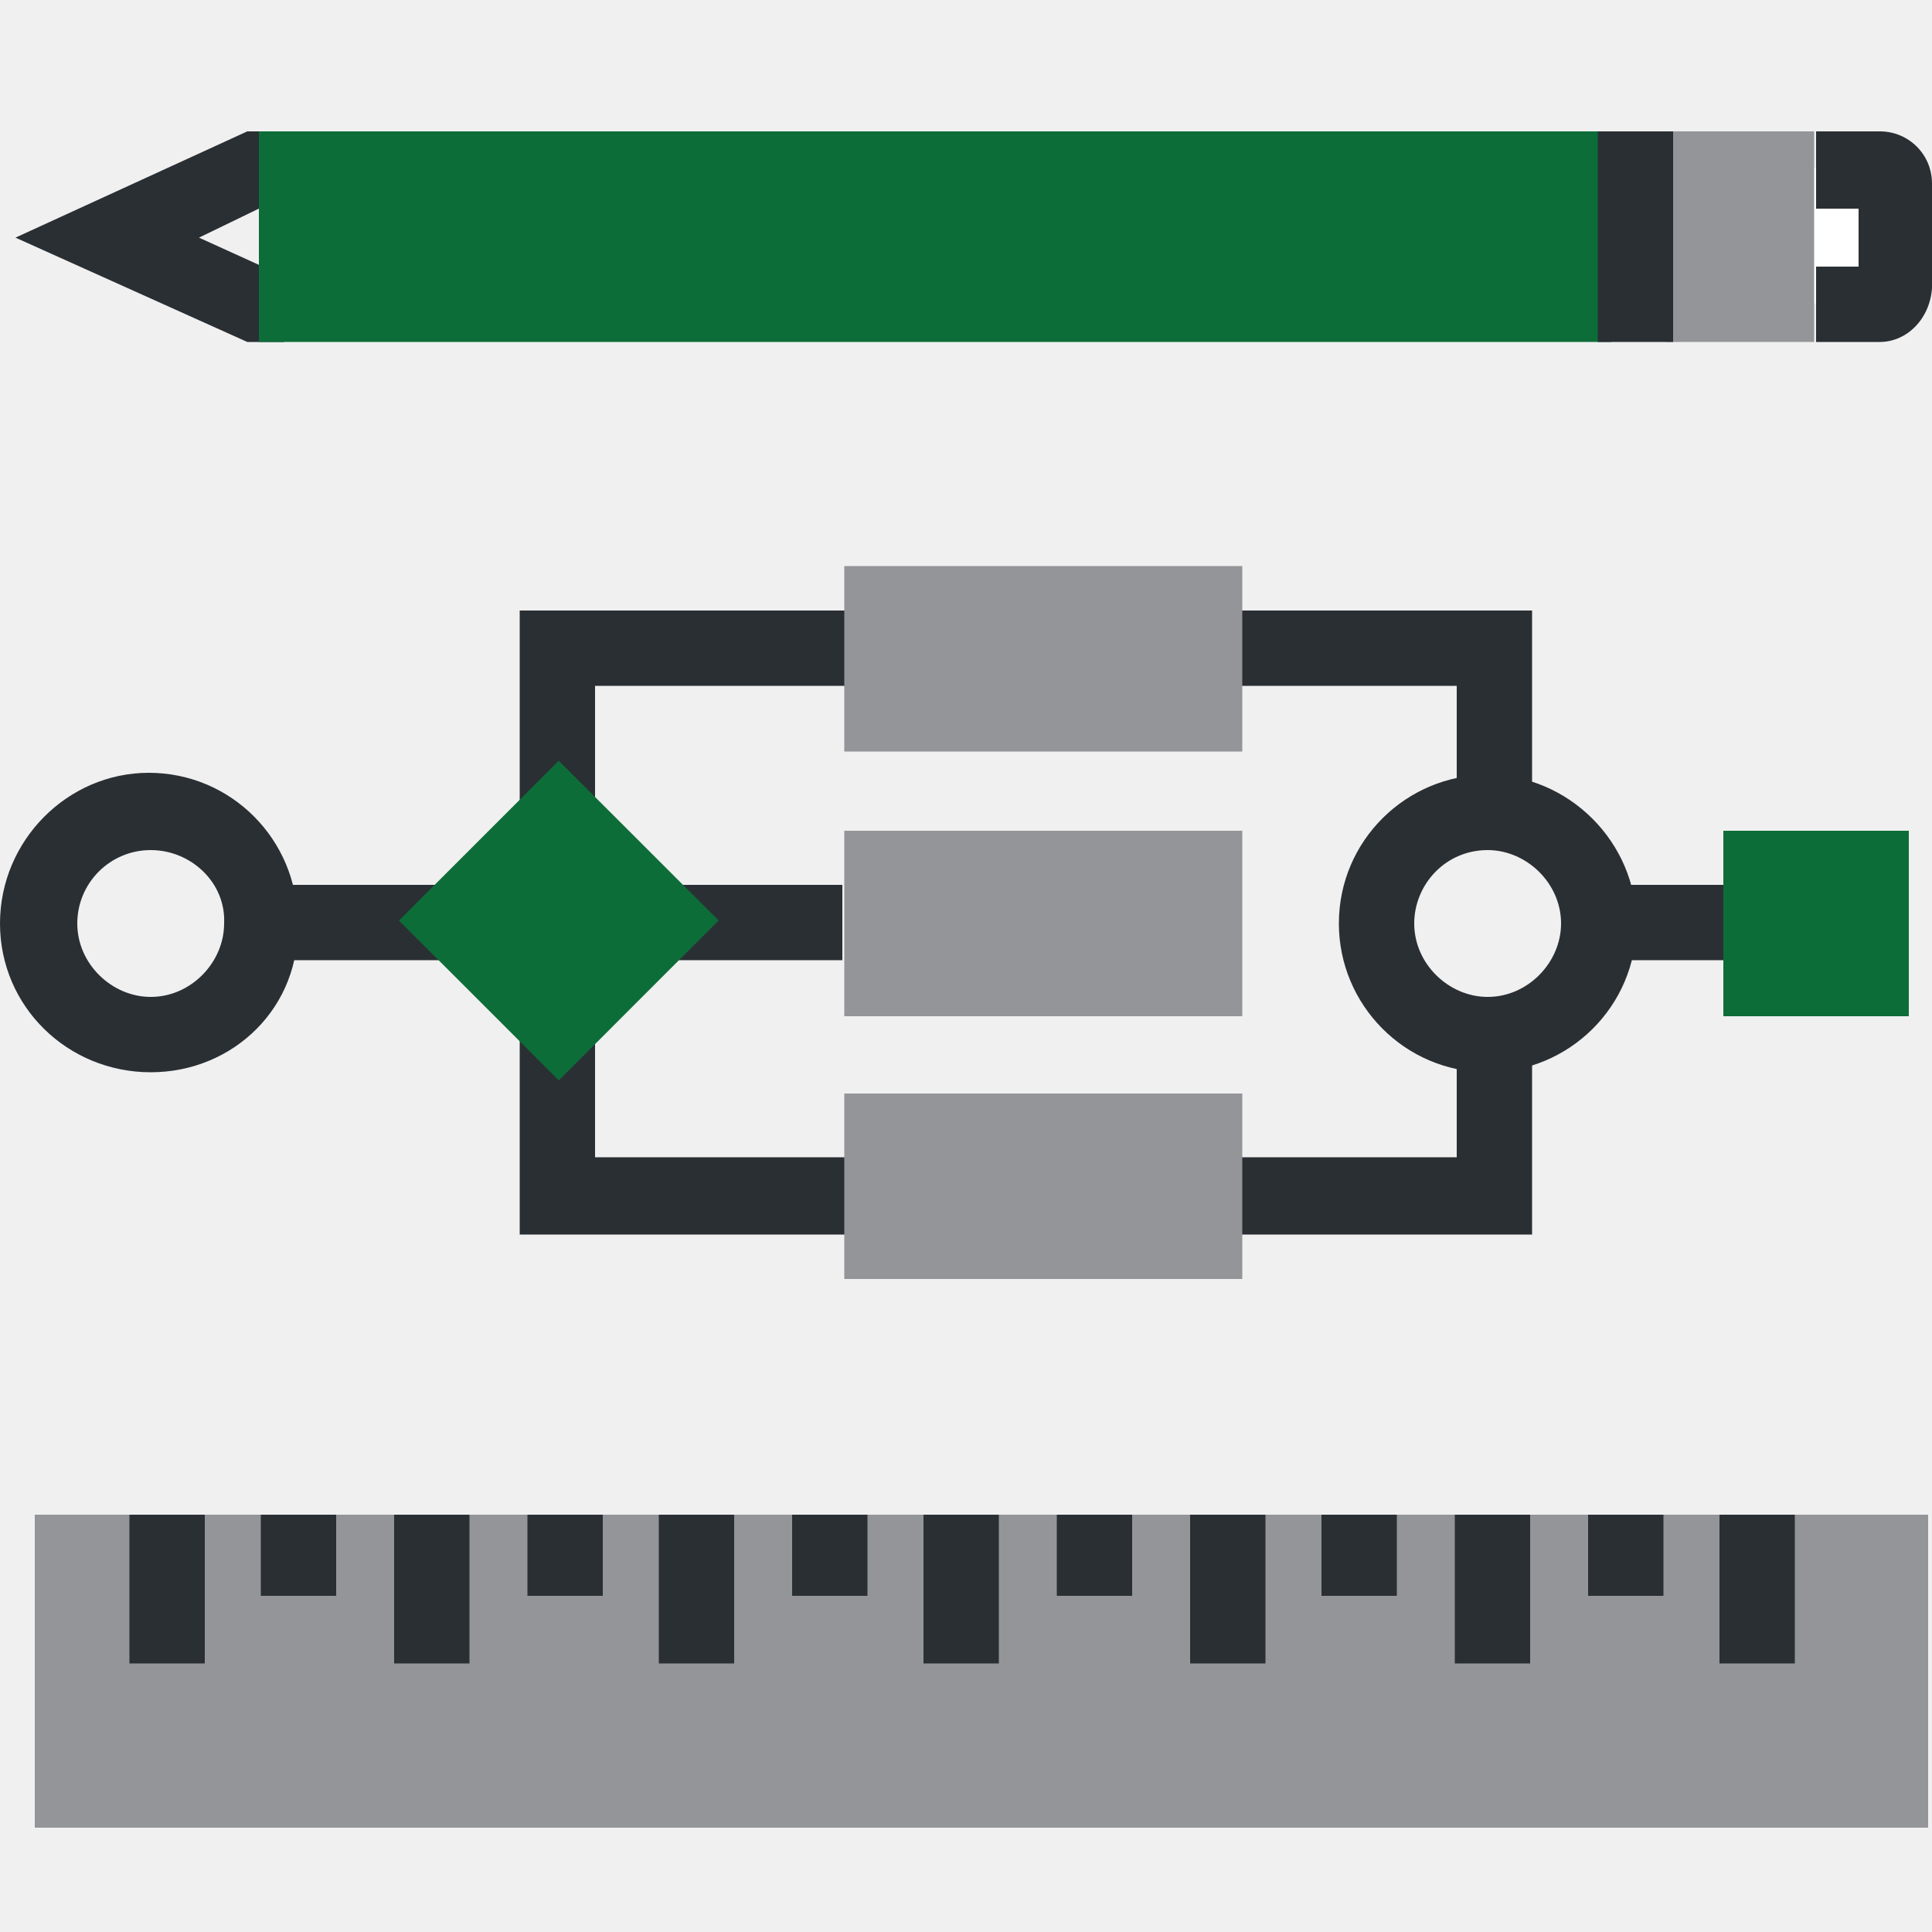
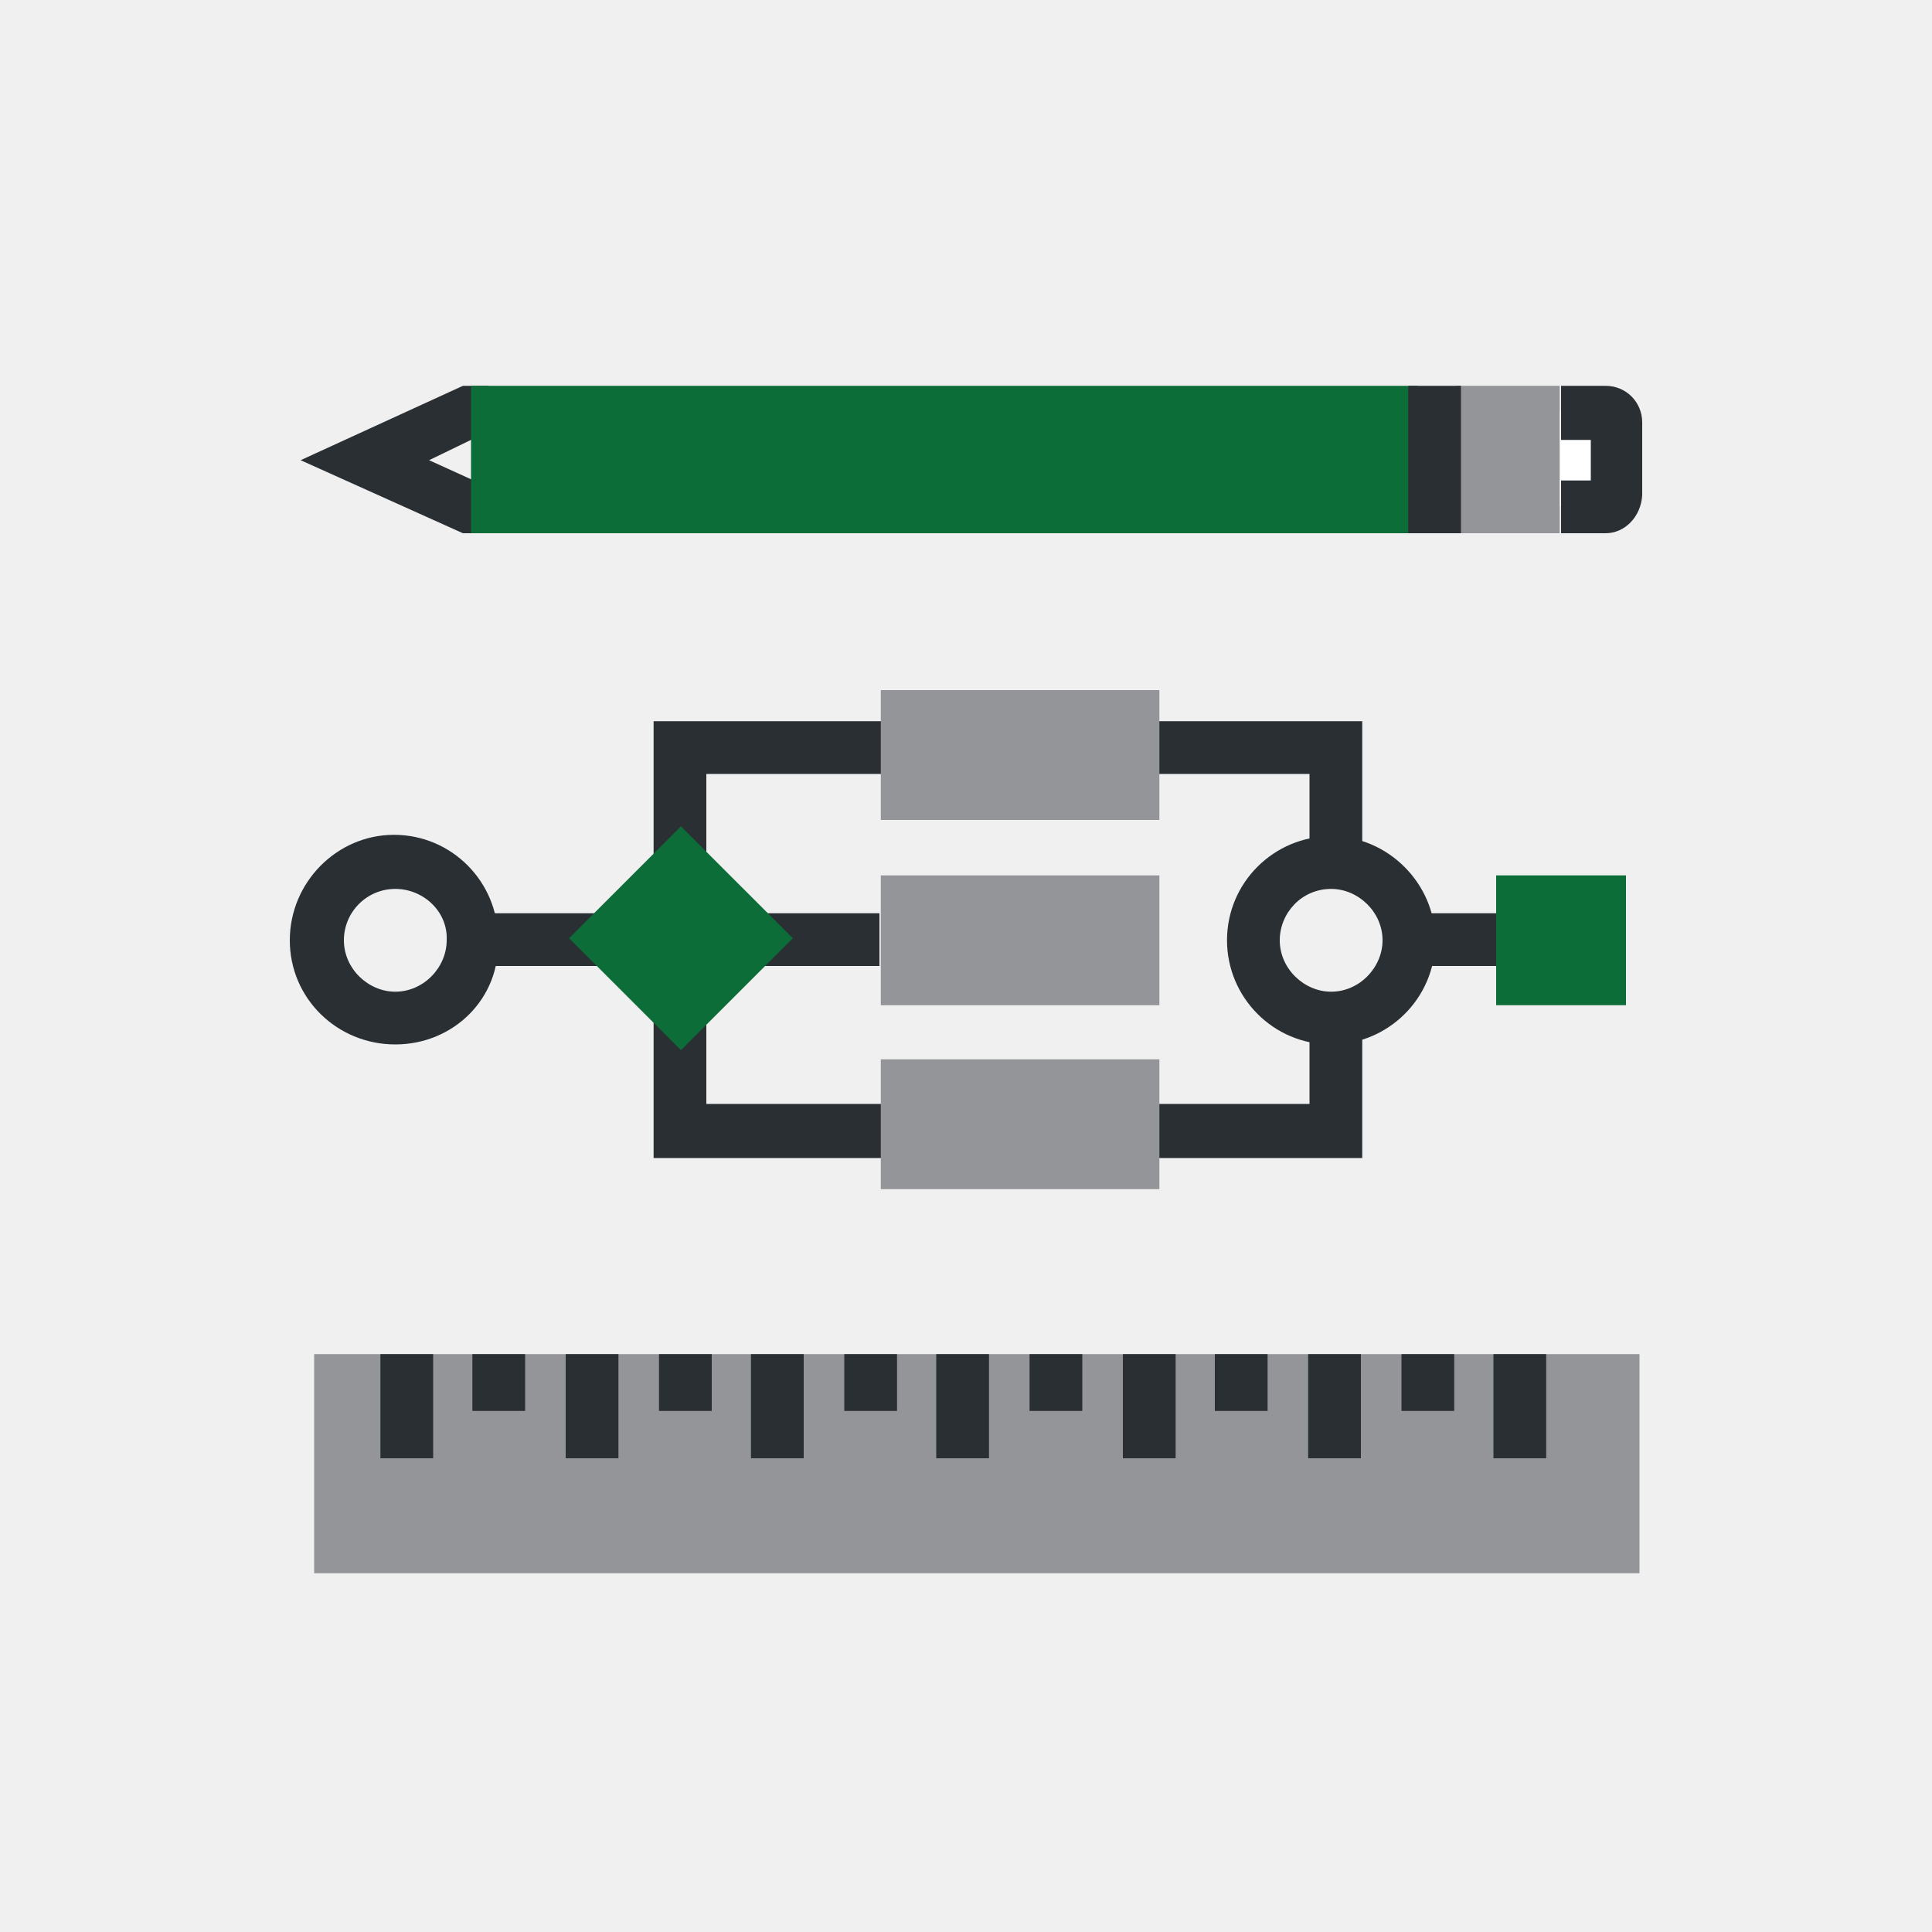
<svg xmlns="http://www.w3.org/2000/svg" width="100" height="100" viewBox="0 0 100 100">
-   <path fill="#2A2F34" d="M43.9 63.9h-17V53.4h3.9v6.5h13.1zM30.8 42.2h-3.9V31.6h17v3.9H30.8zM79.3 63.9H64v-4h11.4v-6.5h3.9zM79.3 42.2h-3.9v-6.7H64v-3.9h15.3zM13.6 45.8h10v3.9h-10zM34.5 45.8h9.1v3.9h-9.1zM83.2 45.8h6.2v3.9h-6.2z" />
-   <path fill="#2A2F34" d="M7.8 55.5c-4.3 0-7.8-3.4-7.8-7.7C0 43.5 3.5 40 7.7 40c4.3 0 7.7 3.5 7.7 7.7.2 4.4-3.3 7.8-7.6 7.8zm0-11.5C5.7 44 4 45.7 4 47.8c0 2.1 1.8 3.8 3.8 3.8 2.1 0 3.8-1.8 3.8-3.8.1-2.1-1.7-3.8-3.8-3.8zM77 55.5c-4.3 0-7.7-3.5-7.7-7.7 0-4.3 3.5-7.7 7.7-7.7s7.7 3.5 7.7 7.7c0 4.3-3.5 7.7-7.7 7.7zM77 44c-2.2 0-3.8 1.8-3.8 3.8 0 2.1 1.8 3.8 3.8 3.8 2.1 0 3.8-1.8 3.8-3.8 0-2.1-1.8-3.8-3.8-3.8z" />
-   <path fill="#939598" d="M43.7 43h20.6v9.6H43.7z" />
-   <path fill="#0D6D38" d="M89.2 43h9.6v9.6h-9.6zM28.924 55.92l-8.274-8.272 8.272-8.274 8.274 8.27z" />
-   <g fill="#939598">
-     <path d="M43.7 29.3h20.6v9.6H43.7zM43.7 56.6h20.6v9.6H43.7z" />
-   </g>
-   <path fill="#939598" d="M1.8 78.4h98v16.2h-98z" />
-   <path fill="#2A2F34" d="M6.7 78.4h3.9v7.7H6.7zM13.5 78.4h3.9v4.2h-3.9zM20.4 78.4h3.9v7.7h-3.9zM27.3 78.4h3.9v4.2h-3.9zM34.1 78.4H38v7.7h-3.9zM41 78.4h3.9v4.2H41zM47.8 78.4h3.9v7.7h-3.9zM54.7 78.4h3.9v4.2h-3.9zM61.6 78.4h3.9v7.7h-3.9zM68.4 78.4h3.9v4.2h-3.9zM75.3 78.4h3.9v7.7h-3.9zM82.2 78.4h3.9v4.2h-3.9zM89 78.4h3.9v7.7H89z" />
-   <path fill="#FFF" d="M93.8 15.7h3.3c.4 0 .8-.3.8-.8V9.5c0-.4-.3-.8-.8-.8h-3.3v7z" />
-   <path fill="#2A2F34" d="M97.3 17.7H94v-3.9h2.2v-3H94v-4h3.3c1.5 0 2.7 1.2 2.7 2.7v5.4c-.1 1.6-1.3 2.8-2.7 2.8zM14.7 17.7h-1.9l-12-5.4 12-5.5h1.9v3.9h-1.1l-3.3 1.6 3.3 1.5h1.1z" />
-   <path fill="#0D6D38" d="M13.4 6.8h70v10.9h-70z" />
-   <path fill="#939598" d="M86.2 6.8h7.7v10.9h-7.7z" />
-   <g>
-     <path fill="#2A2F34" d="M82.7 6.8h3.9v10.9h-3.9z" />
-   </g>
+   <path fill="#2A2F34" d="M45.73 59.94h-11.9v-7.35h2.73v4.55h9.17v2.8zm-9.17-15.19h-2.73v-7.42h11.9v2.73h-9.17v4.69zm33.95 15.19H59.8v-2.8h7.98v-4.55h2.73v7.35zm0-15.19h-2.73v-4.69H59.8v-2.73h10.71v7.42zm-45.99 2.52h7V50h-7v-2.73zm14.63 0h6.37V50h-6.37v-2.73zm34.09 0h4.34V50h-4.34v-2.73z" />
+   <path fill="#2A2F34" d="M20.46 54.06c-3.01 0-5.46-2.38-5.46-5.39s2.45-5.46 5.39-5.46c3.01 0 5.39 2.45 5.39 5.39.14 3.08-2.31 5.46-5.32 5.46zm0-8.05c-1.47 0-2.66 1.19-2.66 2.66s1.26 2.66 2.66 2.66c1.47 0 2.66-1.26 2.66-2.66.07-1.47-1.19-2.66-2.66-2.66zm48.44 8.05c-3.01 0-5.39-2.45-5.39-5.39 0-3.01 2.45-5.39 5.39-5.39 2.94 0 5.39 2.45 5.39 5.39 0 3.01-2.45 5.39-5.39 5.39zm0-8.05c-1.54 0-2.66 1.26-2.66 2.66 0 1.47 1.26 2.66 2.66 2.66 1.47 0 2.66-1.26 2.66-2.66 0-1.47-1.26-2.66-2.66-2.66z" />
+   <path fill="#939598" d="M45.59 45.31h14.42v6.72H45.59v-6.72z" />
+   <path fill="#0D6D38" d="M77.44 45.31h6.72v6.72h-6.72v-6.72zm-42.193 9.044l-5.792-5.79 5.79-5.792 5.793 5.79-5.79 5.792z" />
+   <path fill="#939598" d="M45.59 35.72h14.42v6.72H45.59v-6.72zm0 19.11h14.42v6.72H45.59v-6.72zM16.26 70.09h68.6v11.34h-68.6V70.09z" />
+   <path fill="#2A2F34" d="M19.69 70.09h2.73v5.39h-2.73v-5.39zm4.76 0h2.73v2.94h-2.73v-2.94zm4.83 0h2.73v5.39h-2.73v-5.39zm4.83 0h2.73v2.94h-2.73v-2.94zm4.76 0h2.73v5.39h-2.73v-5.39zm4.83 0h2.73v2.94H43.7v-2.94zm4.76 0h2.73v5.39h-2.73v-5.39zm4.83 0h2.73v2.94h-2.73v-2.94zm4.83 0h2.73v5.39h-2.73v-5.39zm4.76 0h2.73v2.94h-2.73v-2.94zm4.83 0h2.73v5.39h-2.73v-5.39zm4.83 0h2.73v2.94h-2.73v-2.94zm4.76 0h2.73v5.39H77.3v-5.39z" />
+   <path fill="#FFF" d="M80.66 26.2h2.31c.28 0 .56-.21.56-.56v-3.78c0-.28-.21-.56-.56-.56h-2.31v4.9z" />
+   <path fill="#2A2F34" d="M83.11 27.6H80.8v-2.73h1.54v-2.1H80.8v-2.8h2.31c1.05 0 1.89.84 1.89 1.89v3.78c-.07 1.12-.91 1.96-1.89 1.96zm-57.82 0h-1.33l-8.4-3.78 8.4-3.85h1.33v2.73h-.77l-2.31 1.12 2.31 1.05h.77v2.73z" />
+   <path fill="#0D6D38" d="M24.38 19.97h49v7.63h-49v-7.63z" />
+   <path fill="#939598" d="M75.34 19.97h5.39v7.63h-5.39v-7.63z" />
+   <path fill="#2A2F34" d="M72.89 19.97h2.73v7.63h-2.73v-7.63z" />
</svg>
